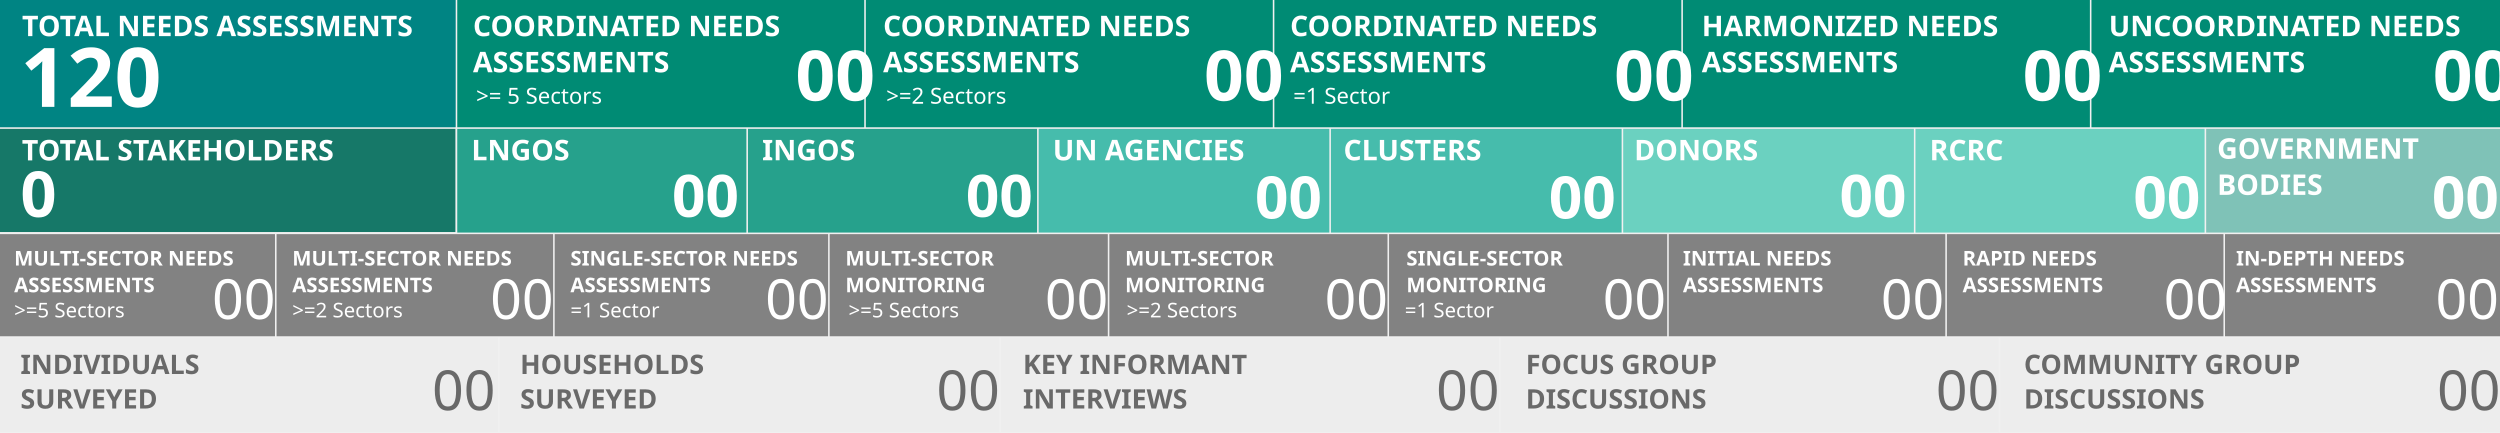
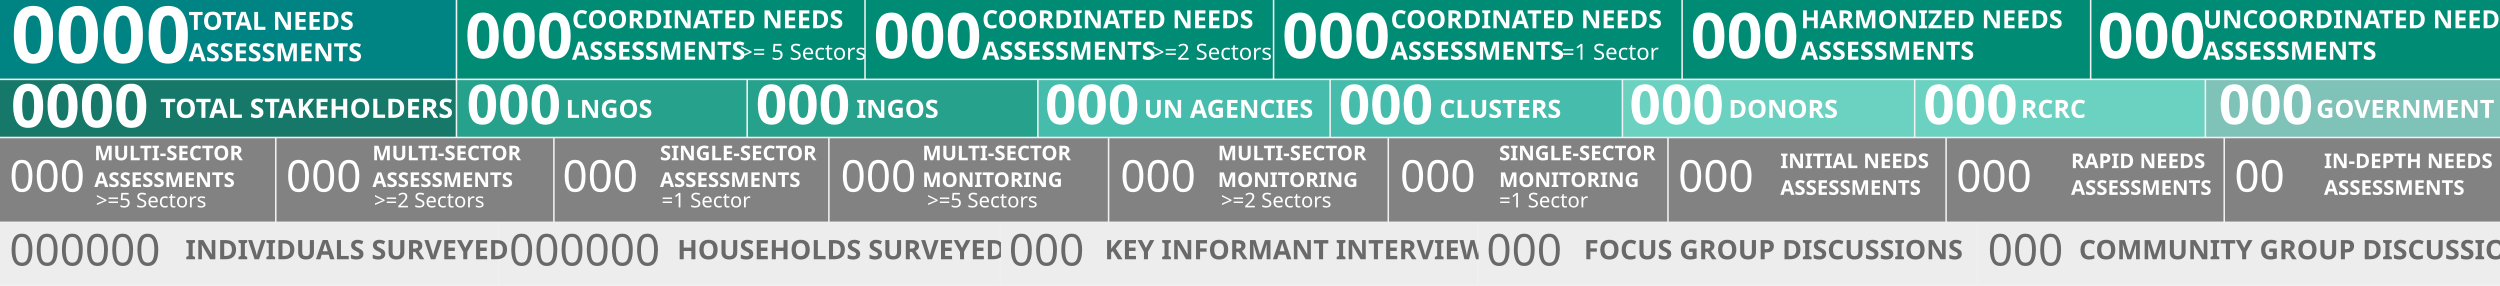
- <svg xmlns="http://www.w3.org/2000/svg" width="1591px" height="275px" viewBox="0 0 1591 275" version="1.1">
+ <svg xmlns="http://www.w3.org/2000/svg" width="1591px" height="182px" viewBox="0 0 1591 182" version="1.1">
  <defs />
  <g id="summary" stroke="none" stroke-width="1" fill="none" fill-rule="evenodd">
-     <rect id="Rectangle-6" fill="#008483" x="0" y="0" width="290" height="81" />
-     <text id="total_assessments" font-family="SourceSansPro-Bold, Source Sans Pro" font-size="52.328" font-weight="bold" fill="#FFFFFF">
-       <tspan x="13" y="68">120</tspan>
-     </text>
-     <text id="TOTAL-NEEDS-ASSESSME" font-family="SourceSansPro-Bold, Source Sans Pro" font-size="18.114" font-weight="bold" fill="#FFFFFF">
-       <tspan x="14" y="23">TOTAL NEEDS ASSESSMENTS</tspan>
-     </text>
-     <g id="Group" transform="translate(0, 82)">
-       <rect id="Rectangle-6" fill="#167868" x="0" y="0" width="289.818" height="65.673" />
-       <text id="TOTAL-STAKEHOLDERS" font-family="SourceSansPro-Bold, Source Sans Pro" font-size="18.114" font-weight="bold" fill="#FFFFFF">
-         <tspan x="13.911" y="20.059">TOTAL STAKEHOLDERS</tspan>
-       </text>
-     </g>
-     <text id="total_stakeholders" font-family="SourceSansPro-Bold, Source Sans Pro" font-size="40.253" font-weight="bold" fill="#FFFFFF">
-       <tspan x="13" y="138">0</tspan>
-     </text>
-     <rect id="Rectangle-6" fill="#008B74" x="291" y="0" width="259" height="81" />
-     <text id="COORDINATED-NEEDS-AS" font-family="SourceSansPro-Bold, Source Sans Pro" font-size="18.114" font-weight="bold" fill="#FFFFFF">
-       <tspan x="301" y="23">COORDINATED NEEDS </tspan>
-       <tspan x="301" y="46">ASSESSMENTS</tspan>
-     </text>
-     <rect id="Rectangle-6" fill="#008B74" x="551" y="0" width="259" height="81" />
-     <text id="COORDINATED-NEEDS-AS" font-family="SourceSansPro-Bold, Source Sans Pro" font-size="18.114" font-weight="bold" fill="#FFFFFF">
-       <tspan x="562" y="23">COORDINATED NEEDS </tspan>
-       <tspan x="562" y="46">ASSESSMENTS</tspan>
-     </text>
-     <rect id="Rectangle-6" fill="#008B74" x="811" y="0" width="259" height="81" />
-     <rect id="Rectangle-6" fill="#008B74" x="1071" y="0" width="259" height="81" />
-     <rect id="Rectangle-6" fill="#26A18C" x="291" y="82" width="184" height="66" />
-     <rect id="Rectangle-6" fill="#26A18C" x="476" y="82" width="184" height="66" />
-     <rect id="Rectangle-6" fill="#46BCAC" x="661" y="82" width="185" height="66" />
-     <rect id="Rectangle-6" fill="#6BD1C0" x="1033" y="82" width="185" height="66" />
-     <rect id="Rectangle-6" fill="#6BD1C0" x="1219" y="82" width="184" height="66" />
-     <rect id="Rectangle-6" fill="#7FC2B7" x="1404" y="82" width="187" height="66" />
-     <text id="LNGOStitle" font-family="SourceSansPro-Bold, Source Sans Pro" font-size="18.114" font-weight="bold" fill="#FFFFFF">
-       <tspan x="300" y="102">LNGOS</tspan>
-     </text>
-     <text id="INGOStitle" font-family="SourceSansPro-Bold, Source Sans Pro" font-size="18.114" font-weight="bold" fill="#FFFFFF">
-       <tspan x="485" y="102">INGOS</tspan>
-     </text>
-     <text id="UN-AGENCIES" font-family="SourceSansPro-Bold, Source Sans Pro" font-size="18.114" font-weight="bold" fill="#FFFFFF">
-       <tspan x="670" y="102">UN AGENCIES</tspan>
-     </text>
-     <rect id="Rectangle-6" fill="#46BCAC" x="847" y="82" width="185" height="66" />
-     <text id="CLUSTERSlabel" font-family="SourceSansPro-Bold, Source Sans Pro" font-size="18.114" font-weight="bold" fill="#FFFFFF">
-       <tspan x="855" y="102">CLUSTERS</tspan>
-     </text>
-     <text id="DONORSlabel" font-family="SourceSansPro-Bold, Source Sans Pro" font-size="18.114" font-weight="bold" fill="#FFFFFF">
-       <tspan x="1040" y="102">DONORS</tspan>
-     </text>
-     <text id="RCRClabel" font-family="SourceSansPro-Bold, Source Sans Pro" font-size="18.114" font-weight="bold" fill="#FFFFFF">
-       <tspan x="1228" y="102">RCRC</tspan>
-     </text>
-     <text id="GOVERNMENT-BODIES" font-family="SourceSansPro-Bold, Source Sans Pro" font-size="18.114" font-weight="bold" fill="#FFFFFF">
-       <tspan x="1411" y="101">GOVERNMENT </tspan>
-       <tspan x="1411" y="124">BODIES</tspan>
-     </text>
-     <rect id="Rectangle-6" fill="#828282" x="0" y="149" width="175" height="65" />
-     <rect id="Rectangle-6" fill="#828282" x="176" y="149" width="176" height="65" />
-     <rect id="Rectangle-6" fill="#828282" x="353" y="149" width="174" height="65" />
-     <rect id="Rectangle-6" fill="#828282" x="528" y="149" width="177" height="65" />
-     <rect id="Rectangle-6" fill="#828282" x="706" y="149" width="177" height="65" />
-     <rect id="Rectangle-6" fill="#828282" x="884" y="149" width="177" height="65" />
-     <rect id="Rectangle-6" fill="#828282" x="1062" y="149" width="176" height="65" />
-     <text id="MULTI-SECTOR-NEEDS-A" font-family="SourceSansPro-Bold, Source Sans Pro" font-size="12.961" font-weight="bold" fill="#FFFFFF">
-       <tspan x="9" y="169">MULTI-SECTOR NEEDS </tspan>
-       <tspan x="9" y="186">ASSESSMENTS</tspan>
+     <rect id="Rectangle-6" fill="#008483" x="0" y="0" width="290" height="50" />
+     <text id="total_assessments" font-family="SourceSansPro-Bold, Source Sans Pro" font-size="50" font-weight="bold" fill="#FFFFFF">
+       <tspan x="7" y="40">0000</tspan>
+     </text>
+     <text id="TOTAL-NEEDS-ASSESSME" font-family="SourceSansPro-Bold, Source Sans Pro" font-size="16" font-weight="bold" fill="#FFFFFF">
+       <tspan x="120" y="19">TOTAL NEEDS </tspan>
+       <tspan x="120" y="39">ASSESSMENTS</tspan>
+     </text>
+     <rect id="Rectangle-6" fill="#167868" x="0" y="51" width="290" height="36" />
+     <text id="TOTAL-STAKEHOLDERS" font-family="SourceSansPro-Bold, Source Sans Pro" font-size="17" font-weight="bold" fill="#FFFFFF">
+       <tspan x="102" y="75">TOTAL STAKEHOLDERS</tspan>
+     </text>
+     <text id="total_stakeholders" font-family="SourceSansPro-Bold, Source Sans Pro" font-size="38.25" font-weight="bold" fill="#FFFFFF">
+       <tspan x="7" y="81">0000</tspan>
+     </text>
+     <rect id="Rectangle-6" fill="#008B74" x="291" y="0" width="259" height="50" />
+     <text id="COORDINATED-NEEDS-AS" font-family="SourceSansPro-Bold, Source Sans Pro" font-size="16" font-weight="bold" fill="#FFFFFF">
+       <tspan x="364" y="18">COORDINATED NEEDS </tspan>
+       <tspan x="364" y="38">ASSESSMENTS</tspan>
+     </text>
+     <rect id="Rectangle-6" fill="#008B74" x="551" y="0" width="259" height="50" />
+     <text id="COORDINATED-NEEDS-AS" font-family="SourceSansPro-Bold, Source Sans Pro" font-size="16" font-weight="bold" fill="#FFFFFF">
+       <tspan x="625" y="18">COORDINATED NEEDS </tspan>
+       <tspan x="625" y="38">ASSESSMENTS</tspan>
+     </text>
+     <rect id="Rectangle-6" fill="#008B74" x="811" y="0" width="259" height="50" />
+     <rect id="Rectangle-6" fill="#008B74" x="1071" y="0" width="259" height="50" />
+     <rect id="Rectangle-6" fill="#26A18C" x="291" y="51" width="184" height="36" />
+     <rect id="Rectangle-6" fill="#26A18C" x="476" y="51" width="184" height="36" />
+     <rect id="Rectangle-6" fill="#46BCAC" x="661" y="51" width="185" height="36" />
+     <rect id="Rectangle-6" fill="#6BD1C0" x="1033" y="51" width="185" height="36" />
+     <rect id="Rectangle-6" fill="#6BD1C0" x="1219" y="51" width="184" height="36" />
+     <rect id="Rectangle-6" fill="#7FC2B7" x="1404" y="51" width="187" height="36" />
+     <text id="LNGOStitle" font-family="SourceSansPro-Bold, Source Sans Pro" font-size="16" font-weight="bold" fill="#FFFFFF">
+       <tspan x="360" y="75">LNGOS</tspan>
+     </text>
+     <text id="INGOStitle" font-family="SourceSansPro-Bold, Source Sans Pro" font-size="16" font-weight="bold" fill="#FFFFFF">
+       <tspan x="545" y="75">INGOS</tspan>
+     </text>
+     <text id="UN-AGENCIES" font-family="SourceSansPro-Bold, Source Sans Pro" font-size="16" font-weight="bold" fill="#FFFFFF">
+       <tspan x="728" y="75">UN AGENCIES</tspan>
+     </text>
+     <rect id="Rectangle-6" fill="#46BCAC" x="847" y="51" width="185" height="36" />
+     <text id="CLUSTERSlabel" font-family="SourceSansPro-Bold, Source Sans Pro" font-size="16" font-weight="bold" fill="#FFFFFF">
+       <tspan x="916" y="75">CLUSTERS</tspan>
+     </text>
+     <text id="DONORSlabel" font-family="SourceSansPro-Bold, Source Sans Pro" font-size="16" font-weight="bold" fill="#FFFFFF">
+       <tspan x="1100" y="75">DONORS</tspan>
+     </text>
+     <text id="RCRClabel" font-family="SourceSansPro-Bold, Source Sans Pro" font-size="16" font-weight="bold" fill="#FFFFFF">
+       <tspan x="1286" y="75">RCRC</tspan>
+     </text>
+     <text id="GOVERNMENTlabel" font-family="SourceSansPro-Bold, Source Sans Pro" font-size="16" font-weight="bold" fill="#FFFFFF">
+       <tspan x="1474" y="75">GOVERNMENT </tspan>
+     </text>
+     <rect id="Rectangle-6" fill="#828282" x="0" y="88" width="175" height="53" />
+     <rect id="Rectangle-6" fill="#828282" x="176" y="88" width="176" height="53" />
+     <rect id="Rectangle-6" fill="#828282" x="353" y="88" width="174" height="53" />
+     <rect id="Rectangle-6" fill="#828282" x="528" y="88" width="177" height="53" />
+     <rect id="Rectangle-6" fill="#828282" x="706" y="88" width="177" height="53" />
+     <rect id="Rectangle-6" fill="#828282" x="884" y="88" width="177" height="53" />
+     <rect id="Rectangle-6" fill="#828282" x="1062" y="88" width="176" height="53" />
+     <text id="MULTI-SECTOR-ASSESSM" font-family="SourceSansPro-Bold, Source Sans Pro" font-size="12.961" font-weight="bold" fill="#FFFFFF">
+       <tspan x="60" y="102">MULTI-SECTOR  </tspan>
+       <tspan x="60" y="119">ASSESSMENTS</tspan>
    </text>
    <text id="&gt;=5-Sectors" font-family="SourceSansPro-Light, Source Sans Pro" font-size="12.961" font-weight="300" fill="#FFFFFF">
-       <tspan x="9" y="202">&gt;=5 Sectors</tspan>
-     </text>
-     <text id="MULTI-SECTOR-NEEDS-A" font-family="SourceSansPro-Bold, Source Sans Pro" font-size="12.961" font-weight="bold" fill="#FFFFFF">
-       <tspan x="186" y="169">MULTI-SECTOR NEEDS </tspan>
-       <tspan x="186" y="186">ASSESSMENTS</tspan>
-     </text>
-     <text id="HARMONIZED-NEEDS-ASS" font-family="SourceSansPro-Bold, Source Sans Pro" font-size="18.114" font-weight="bold" fill="#FFFFFF">
-       <tspan x="1083" y="23">HARMONIZED NEEDS </tspan>
-       <tspan x="1083" y="46">ASSESSMENTS</tspan>
+       <tspan x="61" y="132">&gt;=5 Sectors</tspan>
+     </text>
+     <text id="MULTI-SECTOR-ASSESSM" font-family="SourceSansPro-Bold, Source Sans Pro" font-size="12.961" font-weight="bold" fill="#FFFFFF">
+       <tspan x="237" y="102">MULTI-SECTOR  </tspan>
+       <tspan x="237" y="119">ASSESSMENTS</tspan>
+     </text>
+     <text id="HARMONIZED-NEEDS-ASS" font-family="SourceSansPro-Bold, Source Sans Pro" font-size="16" font-weight="bold" fill="#FFFFFF">
+       <tspan x="1146" y="18">HARMONIZED NEEDS </tspan>
+       <tspan x="1146" y="38">ASSESSMENTS</tspan>
    </text>
    <text id="MULTI-SECTOR-MONITOR" font-family="SourceSansPro-Bold, Source Sans Pro" font-size="12.961" font-weight="bold" fill="#FFFFFF">
-       <tspan x="716" y="169">MULTI-SECTOR </tspan>
-       <tspan x="716" y="186">MONITORING</tspan>
+       <tspan x="775" y="102">MULTI-SECTOR </tspan>
+       <tspan x="775" y="119">MONITORING</tspan>
    </text>
    <text id="INITIAL-NEEDS-ASSESS" font-family="SourceSansPro-Bold, Source Sans Pro" font-size="12.961" font-weight="bold" fill="#FFFFFF">
-       <tspan x="1071" y="169">INITIAL NEEDS </tspan>
-       <tspan x="1071" y="186">ASSESSMENTS</tspan>
-     </text>
-     <rect id="Rectangle-6" fill="#828282" x="1239" y="149" width="176" height="65" />
+       <tspan x="1133" y="107">INITIAL NEEDS </tspan>
+       <tspan x="1133" y="124">ASSESSMENTS</tspan>
+     </text>
+     <rect id="Rectangle-6" fill="#828282" x="1239" y="88" width="176" height="53" />
    <text id="RAPID-NEEDS-ASSESSME" font-family="SourceSansPro-Bold, Source Sans Pro" font-size="12.961" font-weight="bold" fill="#FFFFFF">
-       <tspan x="1249" y="169">RAPID NEEDS </tspan>
-       <tspan x="1249" y="186">ASSESSMENTS</tspan>
-     </text>
-     <rect id="Rectangle-6" fill="#828282" x="1416" y="149" width="175" height="65" />
+       <tspan x="1318" y="107">RAPID NEEDS </tspan>
+       <tspan x="1318" y="124">ASSESSMENTS</tspan>
+     </text>
+     <rect id="Rectangle-6" fill="#828282" x="1416" y="88" width="175" height="53" />
    <text id="IN-DEPTH-NEEDS-ASSES" font-family="SourceSansPro-Bold, Source Sans Pro" font-size="12.961" font-weight="bold" fill="#FFFFFF">
-       <tspan x="1423" y="169">IN-DEPTH NEEDS </tspan>
-       <tspan x="1423" y="186">ASSESSMENTS</tspan>
-     </text>
-     <text id="SINGLE-SECTOR-NEEDS" font-family="SourceSansPro-Bold, Source Sans Pro" font-size="12.961" font-weight="bold" fill="#FFFFFF">
-       <tspan x="363" y="169">SINGLE-SECTOR NEEDS </tspan>
-       <tspan x="363" y="186">ASSESSMENTS</tspan>
-     </text>
-     <rect id="Rectangle-6" fill="#EDEDED" x="318" y="215" width="318" height="60" />
+       <tspan x="1479" y="107">IN-DEPTH NEEDS </tspan>
+       <tspan x="1479" y="124">ASSESSMENTS</tspan>
+     </text>
+     <text id="SINGLE-SECTOR-ASSESS" font-family="SourceSansPro-Bold, Source Sans Pro" font-size="12.961" font-weight="bold" fill="#FFFFFF">
+       <tspan x="420" y="102">SINGLE-SECTOR  </tspan>
+       <tspan x="420" y="119">ASSESSMENTS</tspan>
+     </text>
+     <rect id="Rectangle-6" fill="#EDEDED" x="318" y="142" width="318" height="39" />
    <text id="HOUSEHOLDS-SURVEYED" font-family="SourceSansPro-Bold, Source Sans Pro" font-size="17.107" font-weight="bold" fill="#696969">
-       <tspan x="331" y="238">HOUSEHOLDS </tspan>
-       <tspan x="331" y="260">SURVEYED</tspan>
-     </text>
-     <rect id="Rectangle-6" fill="#EDEDED" x="637" y="215" width="317" height="60" />
+       <tspan x="431" y="165">HOUSEHOLDS SURVEYED</tspan>
+     </text>
+     <rect id="Rectangle-6" fill="#EDEDED" x="637" y="142" width="303" height="39" />
    <text id="KEY-INFORMANT-INTERV" font-family="SourceSansPro-Bold, Source Sans Pro" font-size="17.107" font-weight="bold" fill="#696969">
-       <tspan x="651" y="238">KEY INFORMANT </tspan>
-       <tspan x="651" y="260">INTERVIEWS</tspan>
-     </text>
-     <rect id="Rectangle-6" fill="#EDEDED" x="955" y="215" width="317" height="60" />
+       <tspan x="703" y="165">KEY INFORMANT INTERVIEWS</tspan>
+     </text>
+     <rect id="Rectangle-6" fill="#EDEDED" x="941" y="142" width="317" height="39" />
    <text id="focusgroup" font-family="SourceSansPro-Bold, Source Sans Pro" font-size="17.107" font-weight="bold" fill="#696969">
-       <tspan x="971" y="238">FOCUS GROUP </tspan>
-       <tspan x="971" y="260">DISCUSSIONS</tspan>
-     </text>
-     <rect id="Rectangle-6" fill="#EDEDED" x="1273" y="215" width="318" height="60" />
+       <tspan x="1008" y="165">FOCUS GROUP DISCUSSIONS</tspan>
+     </text>
+     <rect id="Rectangle-6" fill="#EDEDED" x="1259" y="142" width="332" height="39" />
    <text id="COMMUNITY-GROUP-DISC" font-family="SourceSansPro-Bold, Source Sans Pro" font-size="17.107" font-weight="bold" fill="#696969">
-       <tspan x="1288" y="238">COMMUNITY GROUP </tspan>
-       <tspan x="1288" y="260">DISCUSSIONS</tspan>
-     </text>
-     <rect id="Rectangle-6" fill="#EDEDED" x="0" y="215" width="317" height="60" />
-     <rect id="Rectangle-6" fill="#008B74" x="1331" y="0" width="260" height="81" />
-     <text id="UNCOORDINATED-NEEDS" font-family="SourceSansPro-Bold, Source Sans Pro" font-size="18.114" font-weight="bold" fill="#FFFFFF">
-       <tspan x="1342" y="23">UNCOORDINATED NEEDS </tspan>
-       <tspan x="1342" y="46">ASSESSMENTS</tspan>
+       <tspan x="1323" y="165">COMMUNITY GROUP DISCUSSIONS</tspan>
+     </text>
+     <rect id="Rectangle-6" fill="#EDEDED" x="0" y="142" width="317" height="39" />
+     <rect id="Rectangle-6" fill="#008B74" x="1331" y="0" width="260" height="50" />
+     <text id="UNCOORDINATED-NEEDS" font-family="SourceSansPro-Bold, Source Sans Pro" font-size="16" font-weight="bold" fill="#FFFFFF">
+       <tspan x="1402" y="18">UNCOORDINATED NEEDS </tspan>
+       <tspan x="1402" y="38">ASSESSMENTS</tspan>
    </text>
    <text id="MULTI-SECTOR-MONITOR" font-family="SourceSansPro-Bold, Source Sans Pro" font-size="12.961" font-weight="bold" fill="#FFFFFF">
-       <tspan x="538" y="169">MULTI-SECTOR </tspan>
-       <tspan x="538" y="186">MONITORING</tspan>
+       <tspan x="587" y="102">MULTI-SECTOR </tspan>
+       <tspan x="587" y="119">MONITORING</tspan>
    </text>
    <text id="SINGLE-SECTOR-MONITO" font-family="SourceSansPro-Bold, Source Sans Pro" font-size="12.961" font-weight="bold" fill="#FFFFFF">
-       <tspan x="895" y="169">SINGLE-SECTOR </tspan>
-       <tspan x="895" y="186">MONITORING</tspan>
+       <tspan x="954" y="102">SINGLE-SECTOR </tspan>
+       <tspan x="954" y="119">MONITORING</tspan>
    </text>
    <text id="&gt;=2-Sectors" font-family="SourceSansPro-Light, Source Sans Pro" font-size="14.088" font-weight="300" fill="#FFFFFF">
-       <tspan x="564" y="66">&gt;=2 Sectors</tspan>
-     </text>
-     <g id="totals_right_align" transform="translate(120, 20)">
-       <text id="coordinated_5_sector" font-family="SourceSansPro-Bold, Source Sans Pro" font-size="44.278" font-weight="bold" fill="#FFFFFF">
-         <tspan x="386.243" y="44">00</tspan>
-       </text>
-       <text id="coordinated_2_sector" font-family="SourceSansPro-Bold, Source Sans Pro" font-size="44.278" font-weight="bold" fill="#FFFFFF">
-         <tspan x="646.243" y="44">00</tspan>
-       </text>
-       <text id="coordinated_1_sector" font-family="SourceSansPro-Bold, Source Sans Pro" font-size="44.278" font-weight="bold" fill="#FFFFFF">
-         <tspan x="907.243" y="44">00</tspan>
-       </text>
-       <text id="harmonized" font-family="SourceSansPro-Bold, Source Sans Pro" font-size="44.278" font-weight="bold" fill="#FFFFFF">
-         <tspan x="1167.243" y="44">00</tspan>
-       </text>
-       <text id="ingos" font-family="SourceSansPro-Bold, Source Sans Pro" font-size="37.234" font-weight="bold" fill="#FFFFFF">
-         <tspan x="494.681" y="118">00</tspan>
-       </text>
-       <text id="lngos" font-family="SourceSansPro-Bold, Source Sans Pro" font-size="37.234" font-weight="bold" fill="#FFFFFF">
-         <tspan x="307.681" y="118">00</tspan>
-       </text>
-       <text id="un_agencies" font-family="SourceSansPro-Bold, Source Sans Pro" font-size="37.234" font-weight="bold" fill="#FFFFFF">
-         <tspan x="678.681" y="119">00</tspan>
-       </text>
-       <text id="clusters" font-family="SourceSansPro-Bold, Source Sans Pro" font-size="37.234" font-weight="bold" fill="#FFFFFF">
-         <tspan x="865.681" y="119">00</tspan>
-       </text>
-       <text id="donors" font-family="SourceSansPro-Bold, Source Sans Pro" font-size="37.234" font-weight="bold" fill="#FFFFFF">
-         <tspan x="1050.681" y="118">00</tspan>
-       </text>
-       <text id="government" font-family="SourceSansPro-Bold, Source Sans Pro" font-size="37.234" font-weight="bold" fill="#FFFFFF">
-         <tspan x="1427.681" y="119">00</tspan>
-       </text>
-       <text id="rcrc" font-family="SourceSansPro-Bold, Source Sans Pro" font-size="37.234" font-weight="bold" fill="#FFFFFF">
-         <tspan x="1237.681" y="119">00</tspan>
-       </text>
-       <text id="uncoordinated" font-family="SourceSansPro-Bold, Source Sans Pro" font-size="44.278" font-weight="bold" fill="#FFFFFF">
-         <tspan x="1428.243" y="44">00</tspan>
-       </text>
-       <text id="mutli_sector_5" font-family="SourceSansPro-Regular, Source Sans Pro" font-size="35.221" font-weight="normal" fill="#FFFFFF">
-         <tspan x="14.99" y="183">00</tspan>
-       </text>
-       <text id="multi_sector_2" font-family="SourceSansPro-Regular, Source Sans Pro" font-size="35.221" font-weight="normal" fill="#FFFFFF">
-         <tspan x="191.99" y="183">00</tspan>
-       </text>
-       <text id="sector_monitoring_5" font-family="SourceSansPro-Regular, Source Sans Pro" font-size="35.221" font-weight="normal" fill="#FFFFFF">
-         <tspan x="544.99" y="183">00</tspan>
-       </text>
-       <text id="sector_monitoring_2" font-family="SourceSansPro-Regular, Source Sans Pro" font-size="35.221" font-weight="normal" fill="#FFFFFF">
-         <tspan x="722.99" y="183">00</tspan>
-       </text>
-       <text id="sector_monitoring_1" font-family="SourceSansPro-Regular, Source Sans Pro" font-size="35.22" font-weight="normal" fill="#FFFFFF">
-         <tspan x="899.991" y="183">00</tspan>
-       </text>
-       <text id="total_initial" font-family="SourceSansPro-Regular, Source Sans Pro" font-size="35.221" font-weight="normal" fill="#FFFFFF">
-         <tspan x="1076.99" y="183">00</tspan>
-       </text>
-       <text id="total_rapid" font-family="SourceSansPro-Regular, Source Sans Pro" font-size="35.221" font-weight="normal" fill="#FFFFFF">
-         <tspan x="1256.99" y="183">00</tspan>
-       </text>
-       <text id="total_indepth" font-family="SourceSansPro-Regular, Source Sans Pro" font-size="35.221" font-weight="normal" fill="#FFFFFF">
-         <tspan x="1429.99" y="183">00</tspan>
-       </text>
-       <text id="single_sector" font-family="SourceSansPro-Regular, Source Sans Pro" font-size="35.221" font-weight="normal" fill="#FFFFFF">
-         <tspan x="366.99" y="183">00</tspan>
-       </text>
-       <text id="households" font-family="SourceSansPro-Regular, Source Sans Pro" font-size="35.221" font-weight="normal" fill="#696969">
-         <tspan x="475.99" y="241">00</tspan>
-       </text>
-       <text id="key_informants" font-family="SourceSansPro-Regular, Source Sans Pro" font-size="35.221" font-weight="normal" fill="#696969">
-         <tspan x="793.99" y="241">00</tspan>
-       </text>
-       <text id="focus_group_discussions" font-family="SourceSansPro-Regular, Source Sans Pro" font-size="35.221" font-weight="normal" fill="#696969">
-         <tspan x="1111.99" y="241">00</tspan>
-       </text>
-       <text id="community_group_discussions" font-family="SourceSansPro-Regular, Source Sans Pro" font-size="35.221" font-weight="normal" fill="#696969">
-         <tspan x="1430.99" y="241">00</tspan>
-       </text>
-       <text id="individuals" font-family="SourceSansPro-Regular, Source Sans Pro" font-size="35.221" font-weight="normal" fill="#696969">
-         <tspan x="154.99" y="241">00</tspan>
-       </text>
-     </g>
-     <text id="COORDINATED-NEEDS-AS" font-family="SourceSansPro-Bold, Source Sans Pro" font-size="18.114" font-weight="bold" fill="#FFFFFF">
-       <tspan x="821" y="23">COORDINATED NEEDS </tspan>
-       <tspan x="821" y="46">ASSESSMENTS</tspan>
+       <tspan x="733" y="38">&gt;=2 Sectors</tspan>
+     </text>
+     <text id="coordinated_5_sector" font-family="SourceSansPro-Bold, Source Sans Pro" font-size="40" font-weight="bold" fill="#FFFFFF">
+       <tspan x="296" y="37">000</tspan>
+     </text>
+     <text id="coordinated_2_sector" font-family="SourceSansPro-Bold, Source Sans Pro" font-size="40" font-weight="bold" fill="#FFFFFF">
+       <tspan x="556" y="37">000</tspan>
+     </text>
+     <text id="coordinated_1_sector" font-family="SourceSansPro-Bold, Source Sans Pro" font-size="40" font-weight="bold" fill="#FFFFFF">
+       <tspan x="816" y="37">000</tspan>
+     </text>
+     <text id="harmonized" font-family="SourceSansPro-Bold, Source Sans Pro" font-size="40" font-weight="bold" fill="#FFFFFF">
+       <tspan x="1076" y="37">000</tspan>
+     </text>
+     <text id="ingos" font-family="SourceSansPro-Bold, Source Sans Pro" font-size="35" font-weight="bold" fill="#FFFFFF">
+       <tspan x="481" y="79">000</tspan>
+     </text>
+     <text id="lngos" font-family="SourceSansPro-Bold, Source Sans Pro" font-size="35" font-weight="bold" fill="#FFFFFF">
+       <tspan x="297" y="79">000</tspan>
+     </text>
+     <text id="un_agencies" font-family="SourceSansPro-Bold, Source Sans Pro" font-size="35" font-weight="bold" fill="#FFFFFF">
+       <tspan x="665" y="79">000</tspan>
+     </text>
+     <text id="clusters" font-family="SourceSansPro-Bold, Source Sans Pro" font-size="35" font-weight="bold" fill="#FFFFFF">
+       <tspan x="852" y="79">000</tspan>
+     </text>
+     <text id="donors" font-family="SourceSansPro-Bold, Source Sans Pro" font-size="35" font-weight="bold" fill="#FFFFFF">
+       <tspan x="1037" y="79">000</tspan>
+     </text>
+     <text id="government" font-family="SourceSansPro-Bold, Source Sans Pro" font-size="35" font-weight="bold" fill="#FFFFFF">
+       <tspan x="1412" y="79">000</tspan>
+     </text>
+     <text id="rcrc" font-family="SourceSansPro-Bold, Source Sans Pro" font-size="35" font-weight="bold" fill="#FFFFFF">
+       <tspan x="1224" y="79">000</tspan>
+     </text>
+     <text id="uncoordinated" font-family="SourceSansPro-Bold, Source Sans Pro" font-size="40" font-weight="bold" fill="#FFFFFF">
+       <tspan x="1335" y="37">000</tspan>
+     </text>
+     <text id="mutli_sector_5" font-family="SourceSansPro-Regular, Source Sans Pro" font-size="28" font-weight="normal" fill="#FFFFFF">
+       <tspan x="6" y="122">000</tspan>
+     </text>
+     <text id="multi_sector_2" font-family="SourceSansPro-Regular, Source Sans Pro" font-size="28" font-weight="normal" fill="#FFFFFF">
+       <tspan x="182" y="122">000</tspan>
+     </text>
+     <text id="sector_monitoring_5" font-family="SourceSansPro-Regular, Source Sans Pro" font-size="28" font-weight="normal" fill="#FFFFFF">
+       <tspan x="535" y="122">000</tspan>
+     </text>
+     <text id="sector_monitoring_2" font-family="SourceSansPro-Regular, Source Sans Pro" font-size="28" font-weight="normal" fill="#FFFFFF">
+       <tspan x="713" y="122">000</tspan>
+     </text>
+     <text id="sector_monitoring_1" font-family="SourceSansPro-Regular, Source Sans Pro" font-size="28" font-weight="normal" fill="#FFFFFF">
+       <tspan x="891" y="122">000</tspan>
+     </text>
+     <text id="total_initial" font-family="SourceSansPro-Regular, Source Sans Pro" font-size="28" font-weight="normal" fill="#FFFFFF">
+       <tspan x="1068" y="122">000</tspan>
+     </text>
+     <text id="total_rapid" font-family="SourceSansPro-Regular, Source Sans Pro" font-size="28" font-weight="normal" fill="#FFFFFF">
+       <tspan x="1245" y="122">000</tspan>
+     </text>
+     <text id="total_indepth" font-family="SourceSansPro-Regular, Source Sans Pro" font-size="28" font-weight="normal" fill="#FFFFFF">
+       <tspan x="1422" y="122">00</tspan>
+     </text>
+     <text id="single_sector" font-family="SourceSansPro-Regular, Source Sans Pro" font-size="28" font-weight="normal" fill="#FFFFFF">
+       <tspan x="358" y="122">000</tspan>
+     </text>
+     <text id="households" font-family="SourceSansPro-Regular, Source Sans Pro" font-size="28" font-weight="normal" fill="#696969">
+       <tspan x="324" y="169">000000</tspan>
+     </text>
+     <text id="key_informants" font-family="SourceSansPro-Regular, Source Sans Pro" font-size="28" font-weight="normal" fill="#696969">
+       <tspan x="642" y="169">000</tspan>
+     </text>
+     <text id="focus_group_discussions" font-family="SourceSansPro-Regular, Source Sans Pro" font-size="28" font-weight="normal" fill="#696969">
+       <tspan x="946" y="169">000</tspan>
+     </text>
+     <text id="community_group_discussions" font-family="SourceSansPro-Regular, Source Sans Pro" font-size="28" font-weight="normal" fill="#696969">
+       <tspan x="1265" y="169">000</tspan>
+     </text>
+     <text id="individuals" font-family="SourceSansPro-Regular, Source Sans Pro" font-size="28" font-weight="normal" fill="#696969">
+       <tspan x="6" y="169">000000</tspan>
+     </text>
+     <text id="COORDINATED-NEEDS-AS" font-family="SourceSansPro-Bold, Source Sans Pro" font-size="16" font-weight="bold" fill="#FFFFFF">
+       <tspan x="885" y="18">COORDINATED NEEDS </tspan>
+       <tspan x="885" y="38">ASSESSMENTS</tspan>
    </text>
    <text id="&gt;=2-Sectors" font-family="SourceSansPro-Light, Source Sans Pro" font-size="12.961" font-weight="300" fill="#FFFFFF">
-       <tspan x="186" y="202">&gt;=2 Sectors</tspan>
+       <tspan x="238" y="132">&gt;=2 Sectors</tspan>
    </text>
    <text id="=1-Sector" font-family="SourceSansPro-Light, Source Sans Pro" font-size="12.961" font-weight="300" fill="#FFFFFF">
-       <tspan x="363" y="202">=1 Sector</tspan>
+       <tspan x="421" y="132">=1 Sector</tspan>
    </text>
    <text id="&gt;=5-Sectors" font-family="SourceSansPro-Light, Source Sans Pro" font-size="12.961" font-weight="300" fill="#FFFFFF">
-       <tspan x="540" y="202">&gt;=5 Sectors</tspan>
+       <tspan x="590" y="132">&gt;=5 Sectors</tspan>
    </text>
    <text id="&gt;=2-Sectors" font-family="SourceSansPro-Light, Source Sans Pro" font-size="12.961" font-weight="300" fill="#FFFFFF">
-       <tspan x="717" y="202">&gt;=2 Sectors</tspan>
+       <tspan x="777" y="132">&gt;=2 Sectors</tspan>
    </text>
    <text id="=1-Sector" font-family="SourceSansPro-Light, Source Sans Pro" font-size="12.961" font-weight="300" fill="#FFFFFF">
-       <tspan x="894" y="202">=1 Sector</tspan>
+       <tspan x="954" y="132">=1 Sector</tspan>
    </text>
    <text id="=1-Sector" font-family="SourceSansPro-Light, Source Sans Pro" font-size="14.088" font-weight="300" fill="#FFFFFF">
-       <tspan x="823" y="66">=1 Sector</tspan>
+       <tspan x="994" y="38">=1 Sector</tspan>
    </text>
    <text id="&gt;=-5-Sectors" font-family="SourceSansPro-Light, Source Sans Pro" font-size="14.088" font-weight="300" fill="#FFFFFF">
-       <tspan x="303" y="66">&gt;= 5 Sectors</tspan>
+       <tspan x="471" y="38">&gt;= 5 Sectors</tspan>
    </text>
    <text id="INDIVIDUALS-SURVEYED" font-family="SourceSansPro-Bold, Source Sans Pro" font-size="17.107" font-weight="bold" fill="#696969">
-       <tspan x="13" y="238">INDIVIDUALS </tspan>
-       <tspan x="13" y="260">SURVEYED</tspan>
+       <tspan x="118" y="165">INDIVIDUALS SURVEYED</tspan>
    </text>
  </g>
</svg>
